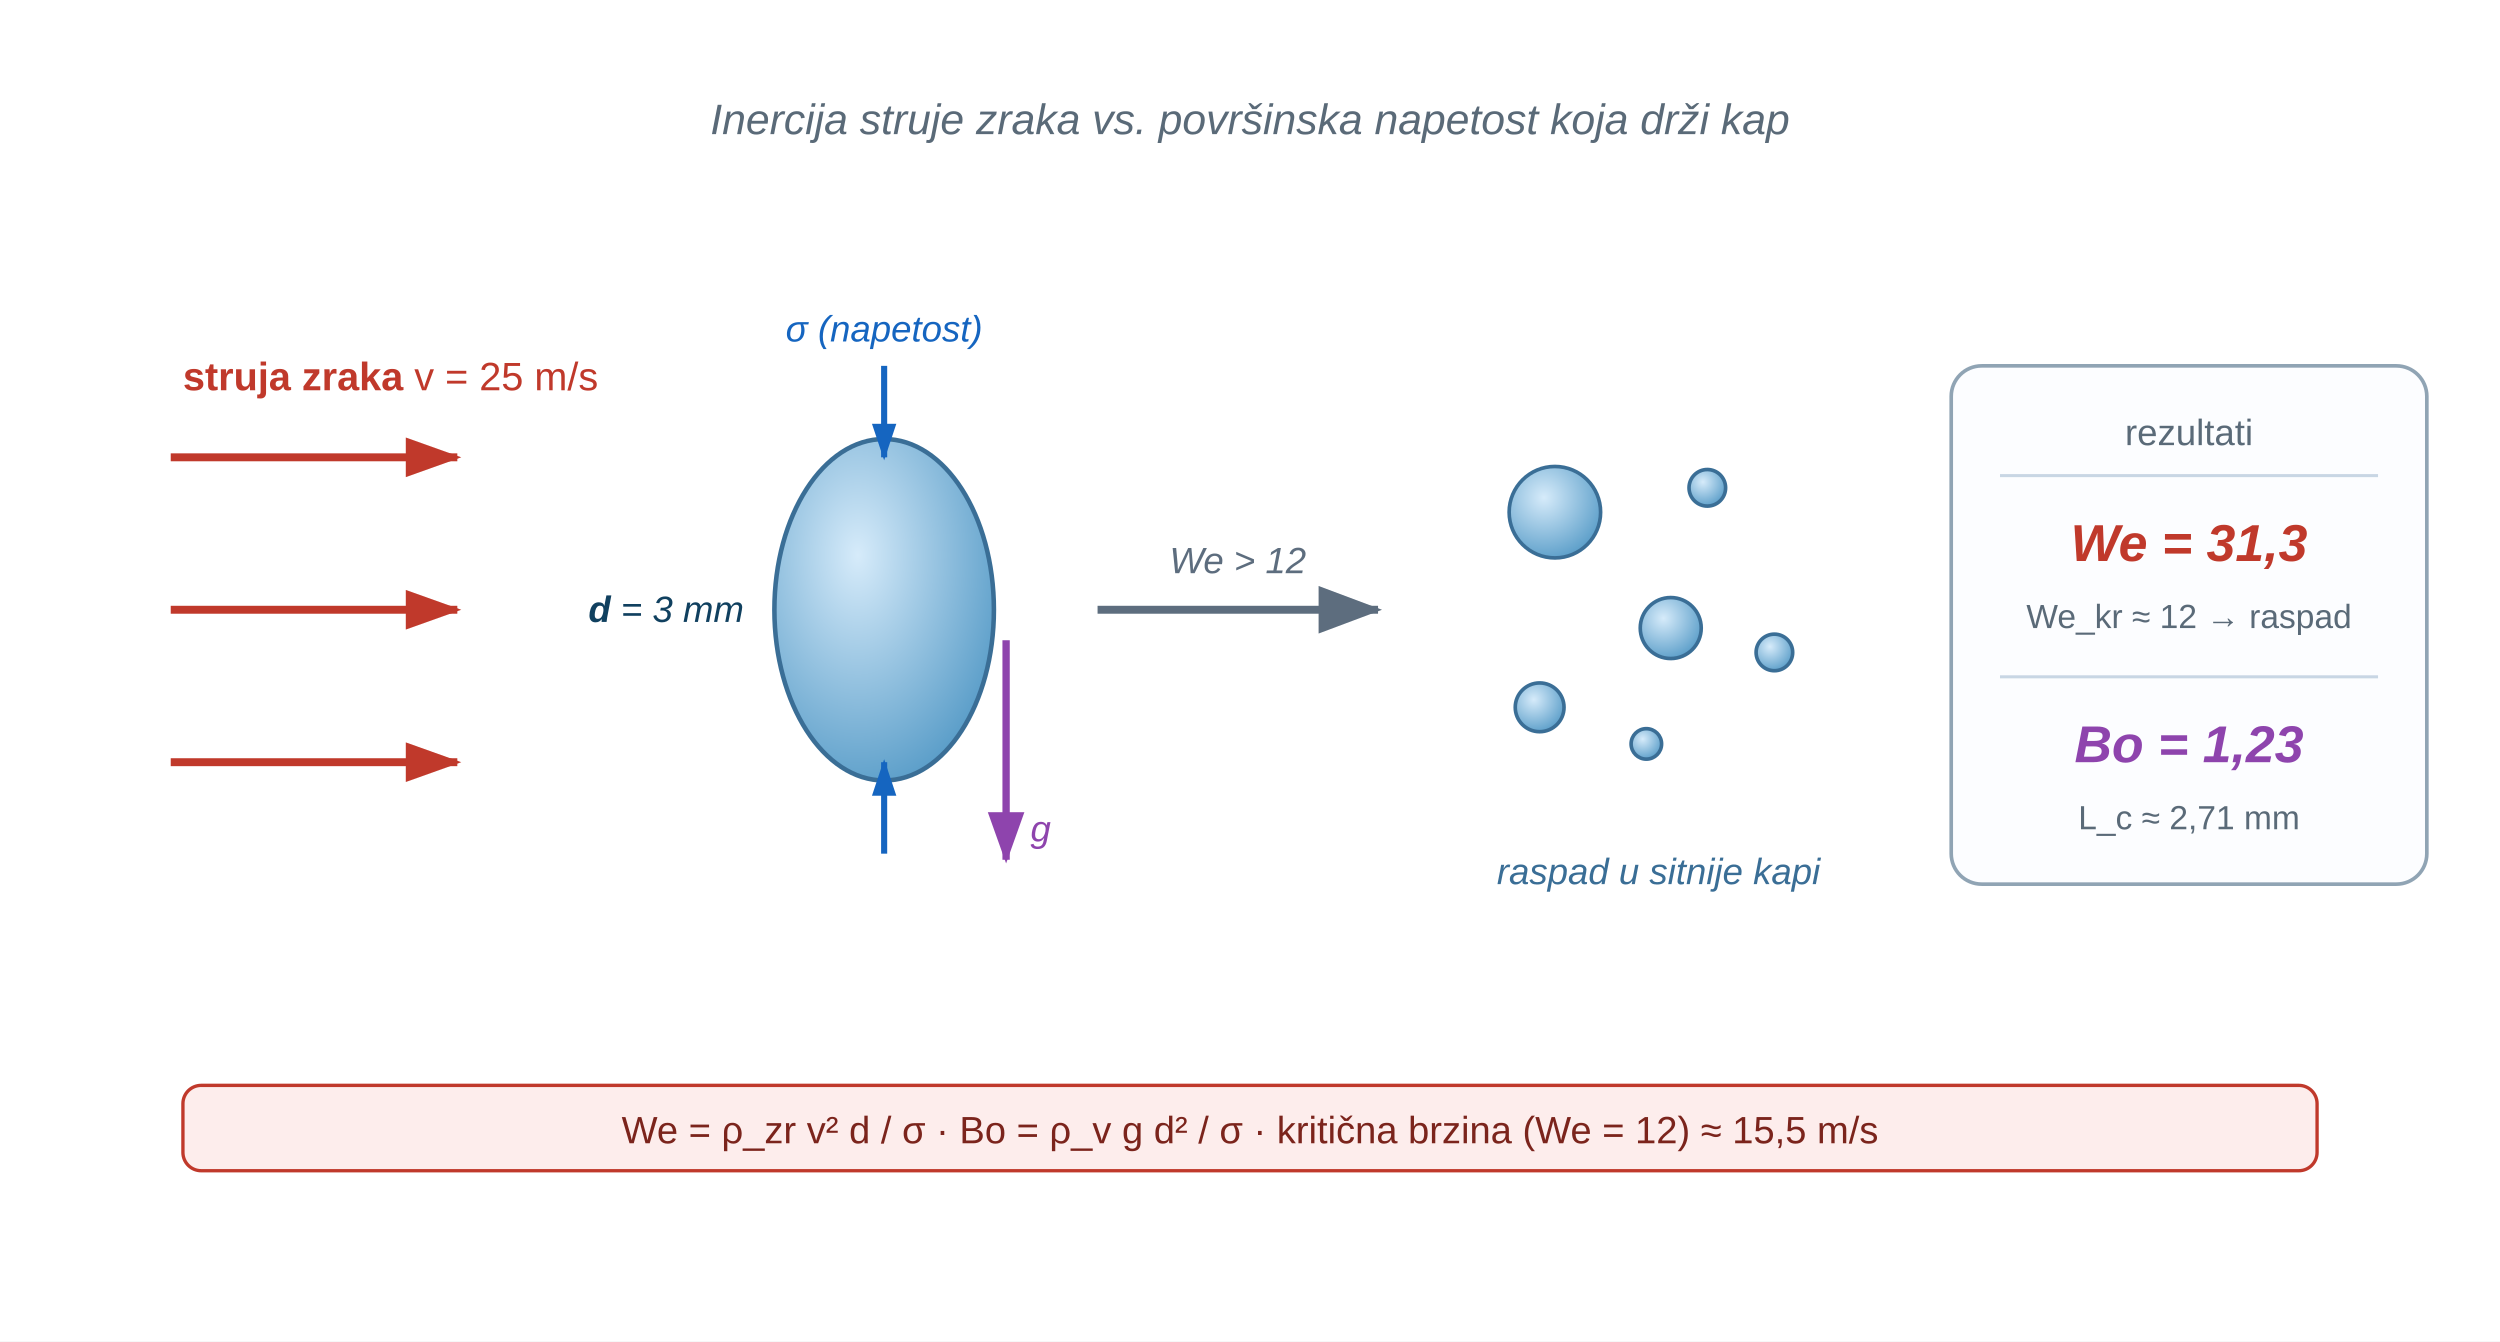
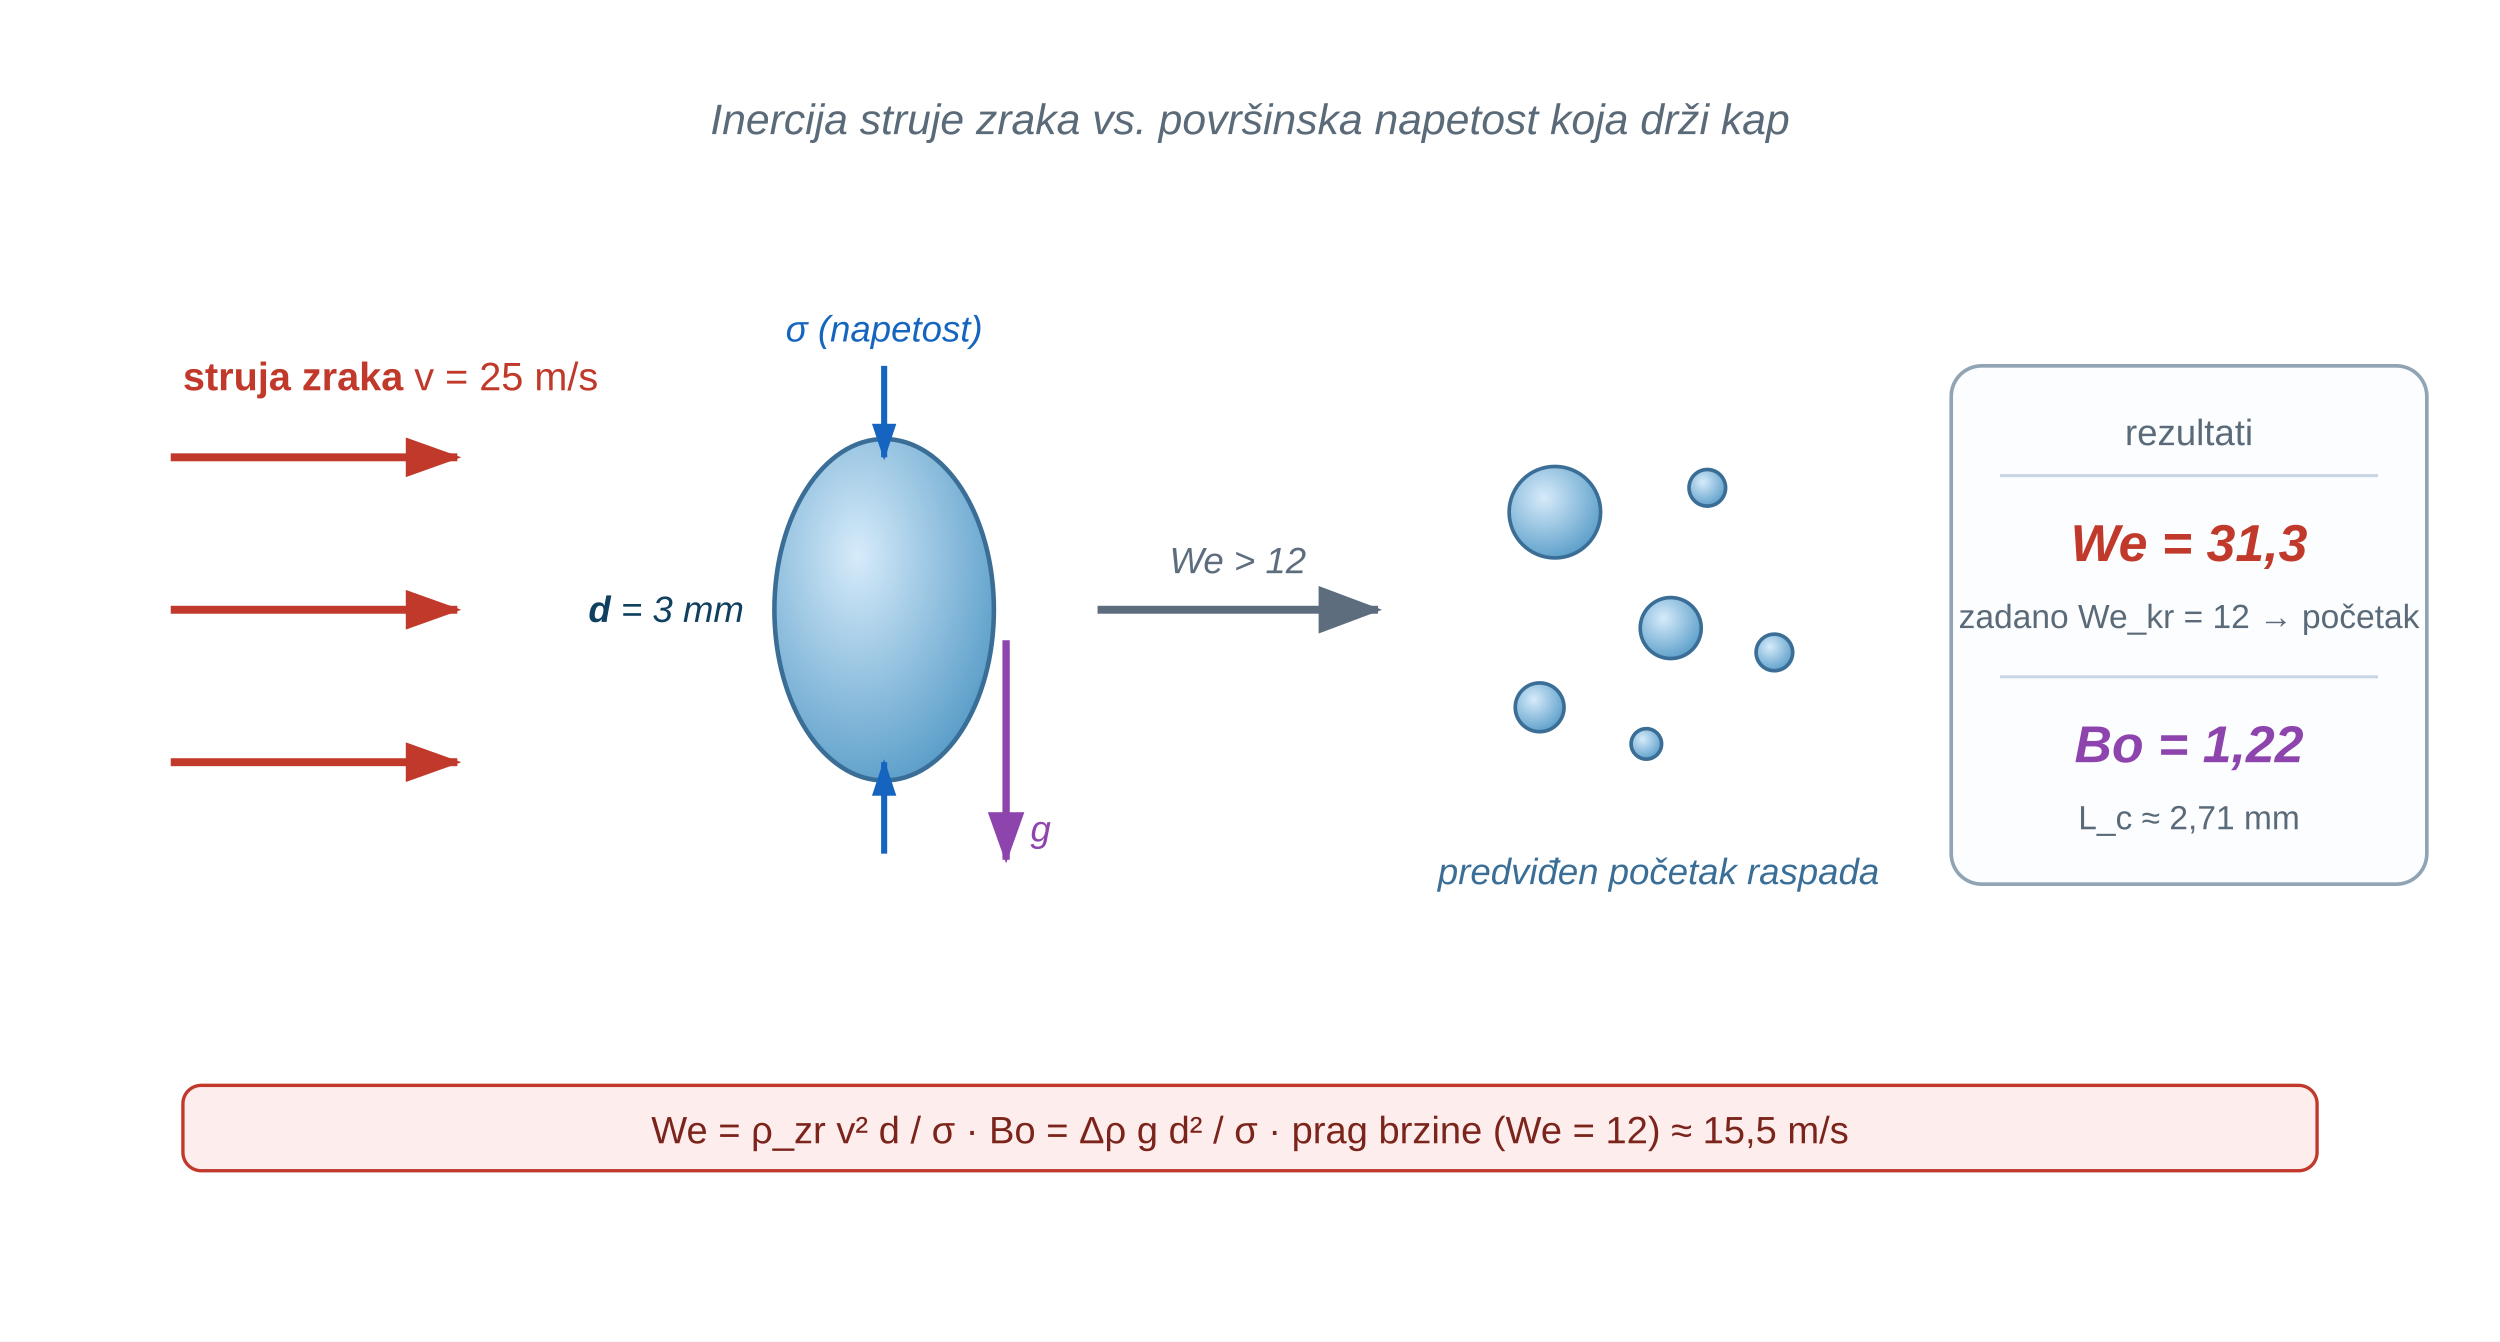
<svg xmlns="http://www.w3.org/2000/svg" viewBox="0 0 820 440" role="img" aria-labelledby="u14v4kr_title u14v4kr_desc" preserveAspectRatio="xMidYMid meet" style="display:block;width:100%;max-width:820px;height:auto;">
  <defs>
    <marker id="u14v4kr_aR" markerWidth="7" markerHeight="5" refX="6.5" refY="2.5" orient="auto">
      <path d="M0,0 L0,5 L7,2.5 z" fill="#c0392b" />
    </marker>
    <marker id="u14v4kr_aB" markerWidth="6" markerHeight="4" refX="5.5" refY="2" orient="auto">
      <path d="M0,0 L0,4 L6,2 z" fill="#1565c0" />
    </marker>
    <marker id="u14v4kr_aP" markerWidth="7" markerHeight="5" refX="6.5" refY="2.5" orient="auto">
      <path d="M0,0 L0,5 L7,2.5 z" fill="#8e44ad" />
    </marker>
    <marker id="u14v4kr_aGray" markerWidth="8" markerHeight="6" refX="7.5" refY="3" orient="auto">
      <path d="M0,0 L0,6 L8,3 z" fill="#5d6d7e" />
    </marker>
    <radialGradient id="u14v4kr_drop" cx="38%" cy="34%" r="70%">
      <stop offset="0%" stop-color="#d6ebfa" />
      <stop offset="100%" stop-color="#5b9ec9" />
    </radialGradient>
  </defs>
  <rect width="820" height="440" fill="#ffffff" />
  <text x="410" y="44" font-family="'Segoe UI',Arial,sans-serif" font-size="14" font-style="italic" text-anchor="middle" fill="#5a6a78">Inercija struje zraka vs. površinska napetost koja drži kap</text>
  <line x1="56" y1="150" x2="150" y2="150" stroke="#c0392b" stroke-width="2.6" marker-end="url(#u14v4kr_aR)" />
  <line x1="56" y1="200" x2="150" y2="200" stroke="#c0392b" stroke-width="2.6" marker-end="url(#u14v4kr_aR)" />
  <line x1="56" y1="250" x2="150" y2="250" stroke="#c0392b" stroke-width="2.6" marker-end="url(#u14v4kr_aR)" />
  <text x="60" y="128" font-family="'Segoe UI',Arial,sans-serif" font-size="13" fill="#c0392b">
    <tspan font-weight="700">struja zraka</tspan>  v = 25 m/s</text>
  <ellipse cx="290" cy="200" rx="36" ry="56" fill="url(#u14v4kr_drop)" stroke="#3a6e96" stroke-width="1.5" />
  <line x1="290" y1="120" x2="290" y2="150" stroke="#1565c0" stroke-width="2" marker-end="url(#u14v4kr_aB)" />
  <line x1="290" y1="280" x2="290" y2="250" stroke="#1565c0" stroke-width="2" marker-end="url(#u14v4kr_aB)" />
  <line x1="330" y1="210" x2="330" y2="282" stroke="#8e44ad" stroke-width="2.4" marker-end="url(#u14v4kr_aP)" />
  <line x1="360" y1="200" x2="452" y2="200" stroke="#5d6d7e" stroke-width="2.6" marker-end="url(#u14v4kr_aGray)" />
  <text x="406" y="188" font-family="'Segoe UI',Arial,sans-serif" font-size="12" font-style="italic" text-anchor="middle" fill="#5d6d7e">We &gt; 12</text>
  <circle cx="510" cy="168" r="15" fill="url(#u14v4kr_drop)" stroke="#3a6e96" stroke-width="1.2" />
  <circle cx="548" cy="206" r="10" fill="url(#u14v4kr_drop)" stroke="#3a6e96" stroke-width="1.2" />
  <circle cx="505" cy="232" r="8" fill="url(#u14v4kr_drop)" stroke="#3a6e96" stroke-width="1.2" />
  <circle cx="560" cy="160" r="6" fill="url(#u14v4kr_drop)" stroke="#3a6e96" stroke-width="1.2" />
  <circle cx="540" cy="244" r="5" fill="url(#u14v4kr_drop)" stroke="#3a6e96" stroke-width="1.2" />
  <circle cx="582" cy="214" r="6" fill="url(#u14v4kr_drop)" stroke="#3a6e96" stroke-width="1.2" />
-   <text x="544" y="290" font-family="'Segoe UI',Arial,sans-serif" font-size="12" font-style="italic" text-anchor="middle" fill="#3a6e96">raspad u sitnije kapi</text>
+   <text x="544" y="290" font-family="'Segoe UI',Arial,sans-serif" font-size="12" font-style="italic" text-anchor="middle" fill="#3a6e96">predviđen početak raspada</text>
  <text x="290" y="112" font-family="'Segoe UI',Arial,sans-serif" font-size="12" font-style="italic" text-anchor="middle" fill="#1565c0">σ (napetost)</text>
  <text x="338" y="276" font-family="'Segoe UI',Arial,sans-serif" font-size="12" font-style="italic" fill="#8e44ad">g</text>
  <text x="244" y="204" font-family="'Segoe UI',Arial,sans-serif" font-size="12" font-style="italic" text-anchor="end" fill="#10405f">
    <tspan font-weight="700">d</tspan> = 3 mm</text>
  <rect x="640" y="120" width="156" height="170" rx="10" fill="#fcfdff" stroke="#90a4b4" stroke-width="1.2" />
  <text x="718" y="146" font-family="'Segoe UI',Arial,sans-serif" font-size="12" text-anchor="middle" fill="#5a6a78">rezultati</text>
  <line x1="656" y1="156" x2="780" y2="156" stroke="#c8d6e4" stroke-width="1" />
  <text x="718" y="184" font-family="'Segoe UI',Arial,sans-serif" font-size="17" font-style="italic" font-weight="700" text-anchor="middle" fill="#c0392b">We = 31,3</text>
-   <text x="718" y="206" font-family="'Segoe UI',Arial,sans-serif" font-size="11" text-anchor="middle" fill="#5a6a78">We_kr ≈ 12 → raspad</text>
+   <text x="718" y="206" font-family="'Segoe UI',Arial,sans-serif" font-size="11" text-anchor="middle" fill="#5a6a78">zadano We_kr = 12 → početak</text>
  <line x1="656" y1="222" x2="780" y2="222" stroke="#c8d6e4" stroke-width="1" />
-   <text x="718" y="250" font-family="'Segoe UI',Arial,sans-serif" font-size="17" font-style="italic" font-weight="700" text-anchor="middle" fill="#8e44ad">Bo = 1,23</text>
+   <text x="718" y="250" font-family="'Segoe UI',Arial,sans-serif" font-size="17" font-style="italic" font-weight="700" text-anchor="middle" fill="#8e44ad">Bo = 1,22</text>
  <text x="718" y="272" font-family="'Segoe UI',Arial,sans-serif" font-size="11" text-anchor="middle" fill="#5a6a78">L_c ≈ 2,71 mm</text>
  <rect x="60" y="356" width="700" height="28" rx="6" fill="#fdedec" stroke="#c0392b" stroke-width="1.1" />
-   <text x="410" y="375" font-family="'Segoe UI',Arial,sans-serif" font-size="12.5" text-anchor="middle" fill="#7b241c">We = ρ_zr v² d / σ   ·   Bo = ρ_v g d² / σ   ·   kritična brzina (We = 12) ≈ 15,5 m/s</text>
+   <text x="410" y="375" font-family="'Segoe UI',Arial,sans-serif" font-size="12.5" text-anchor="middle" fill="#7b241c">We = ρ_zr v² d / σ   ·   Bo = Δρ g d² / σ   ·   prag brzine (We = 12) ≈ 15,5 m/s</text>
</svg>
